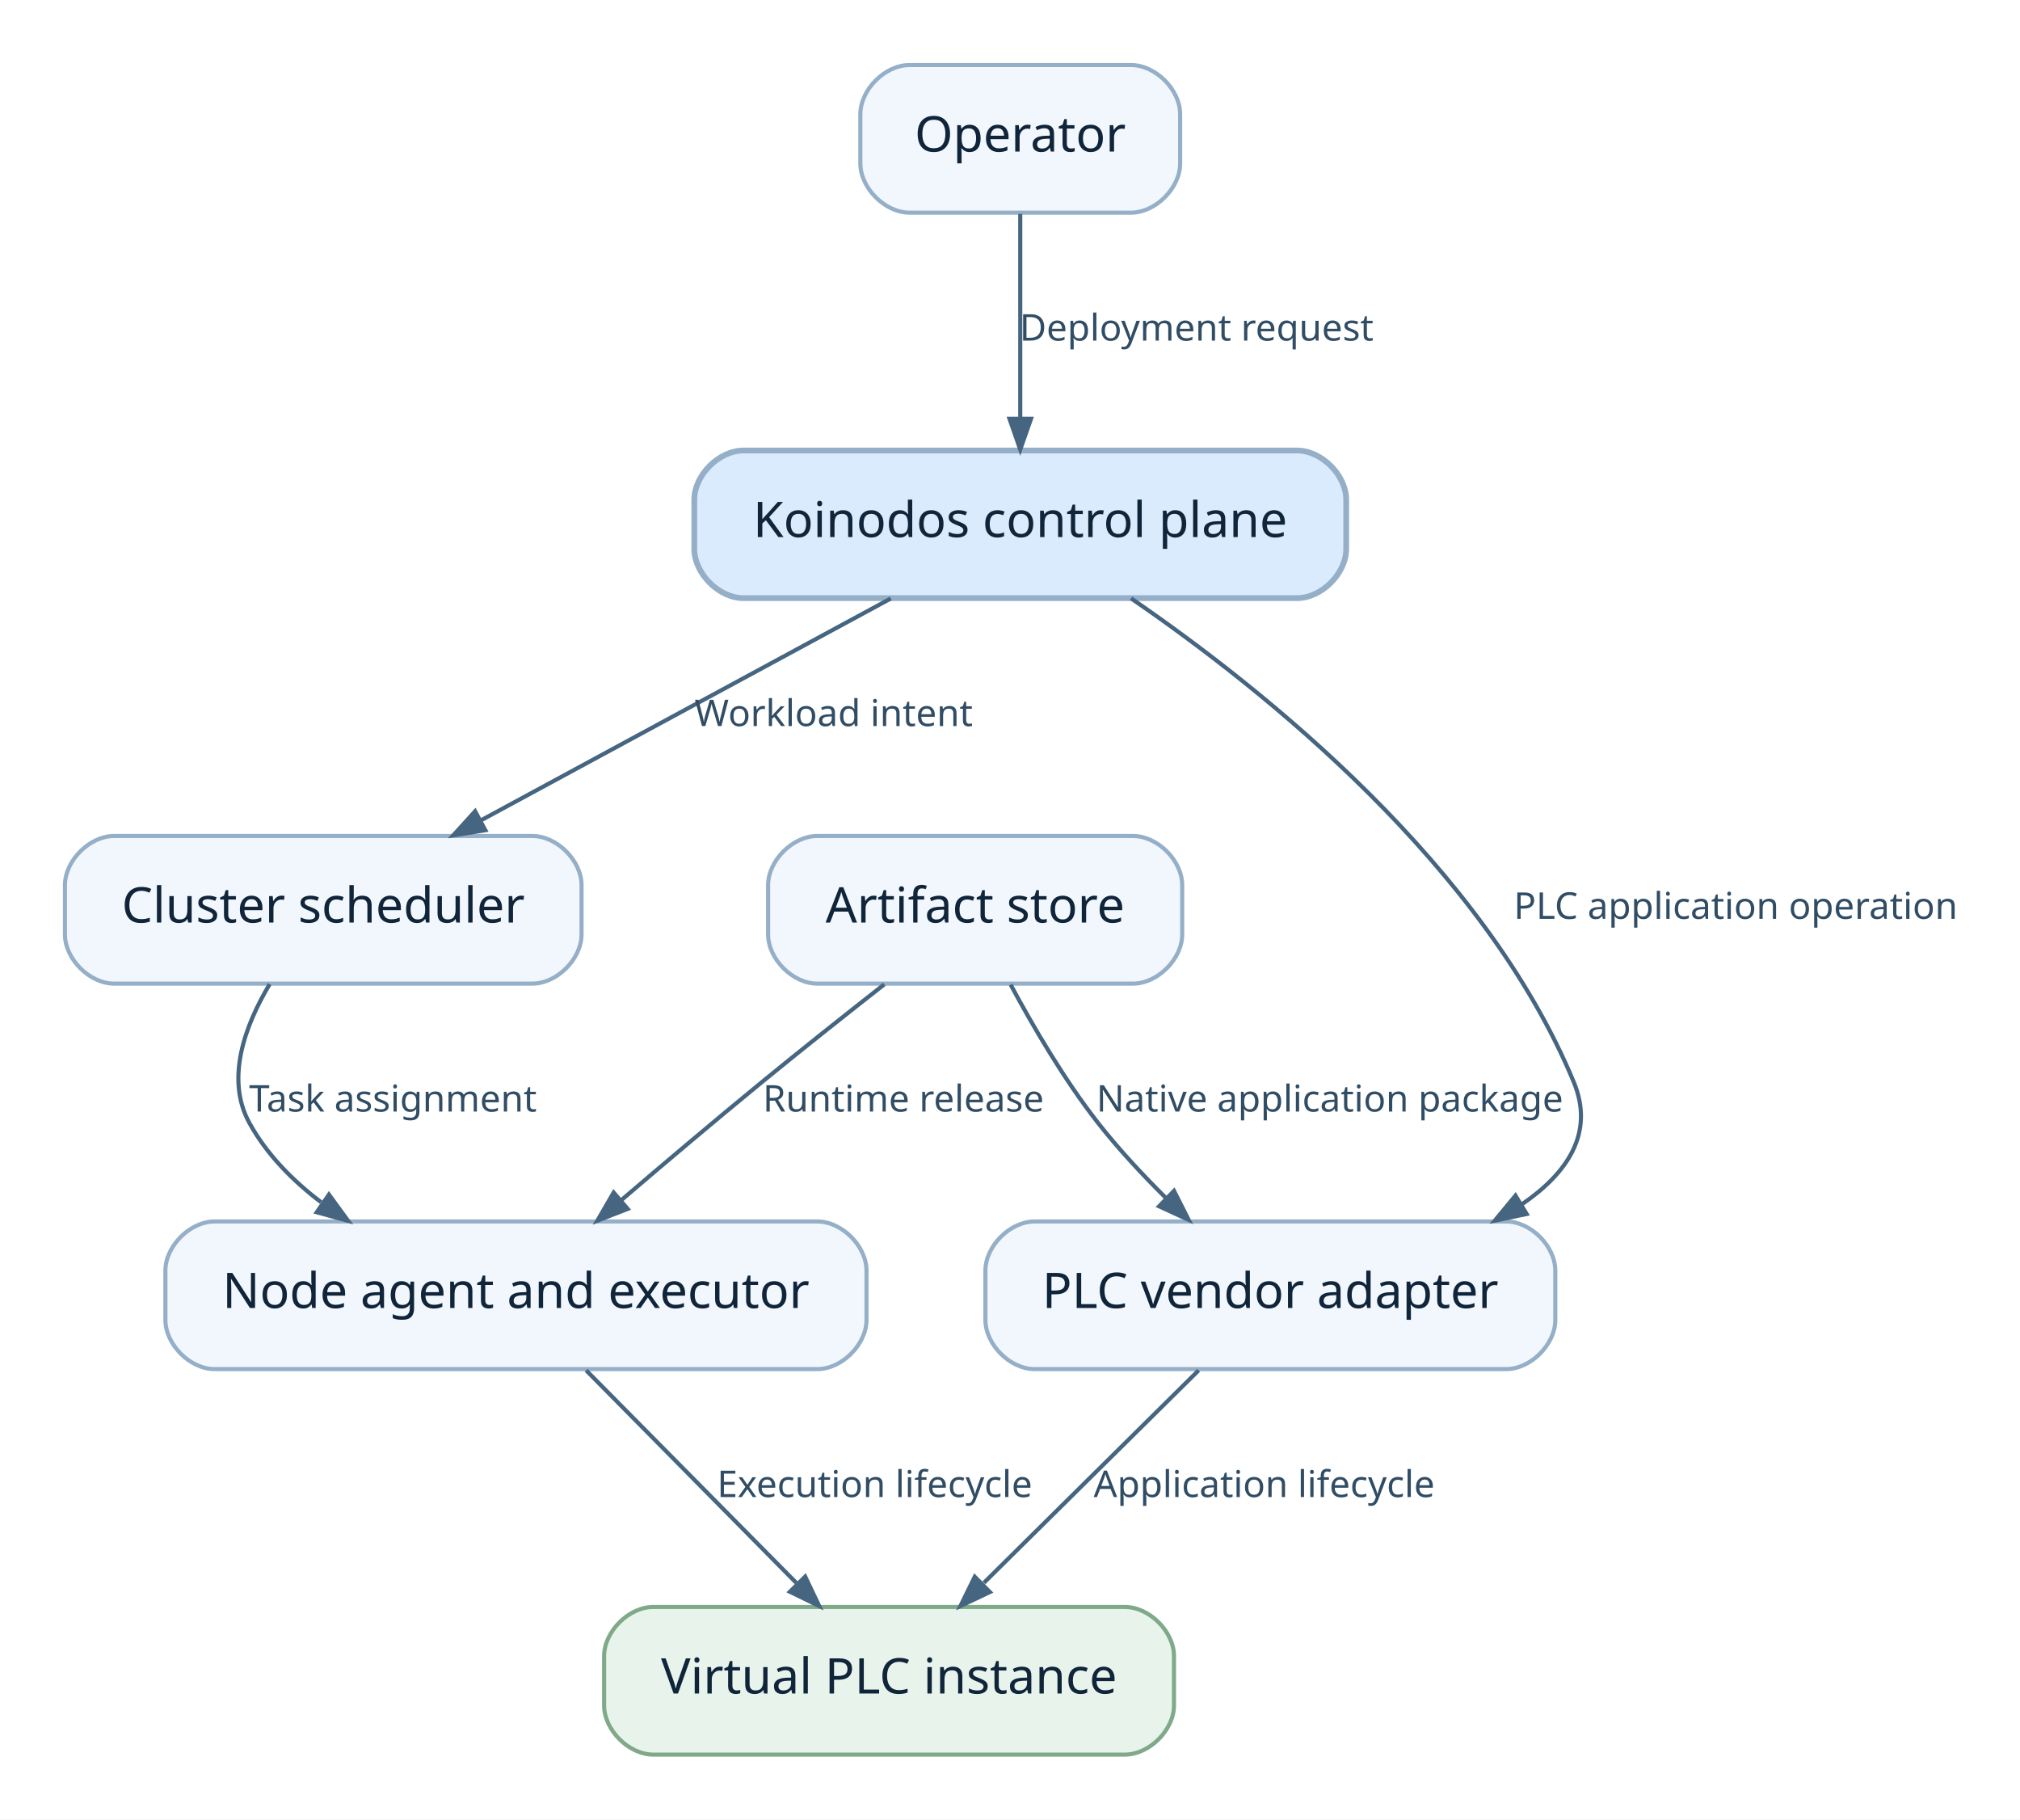
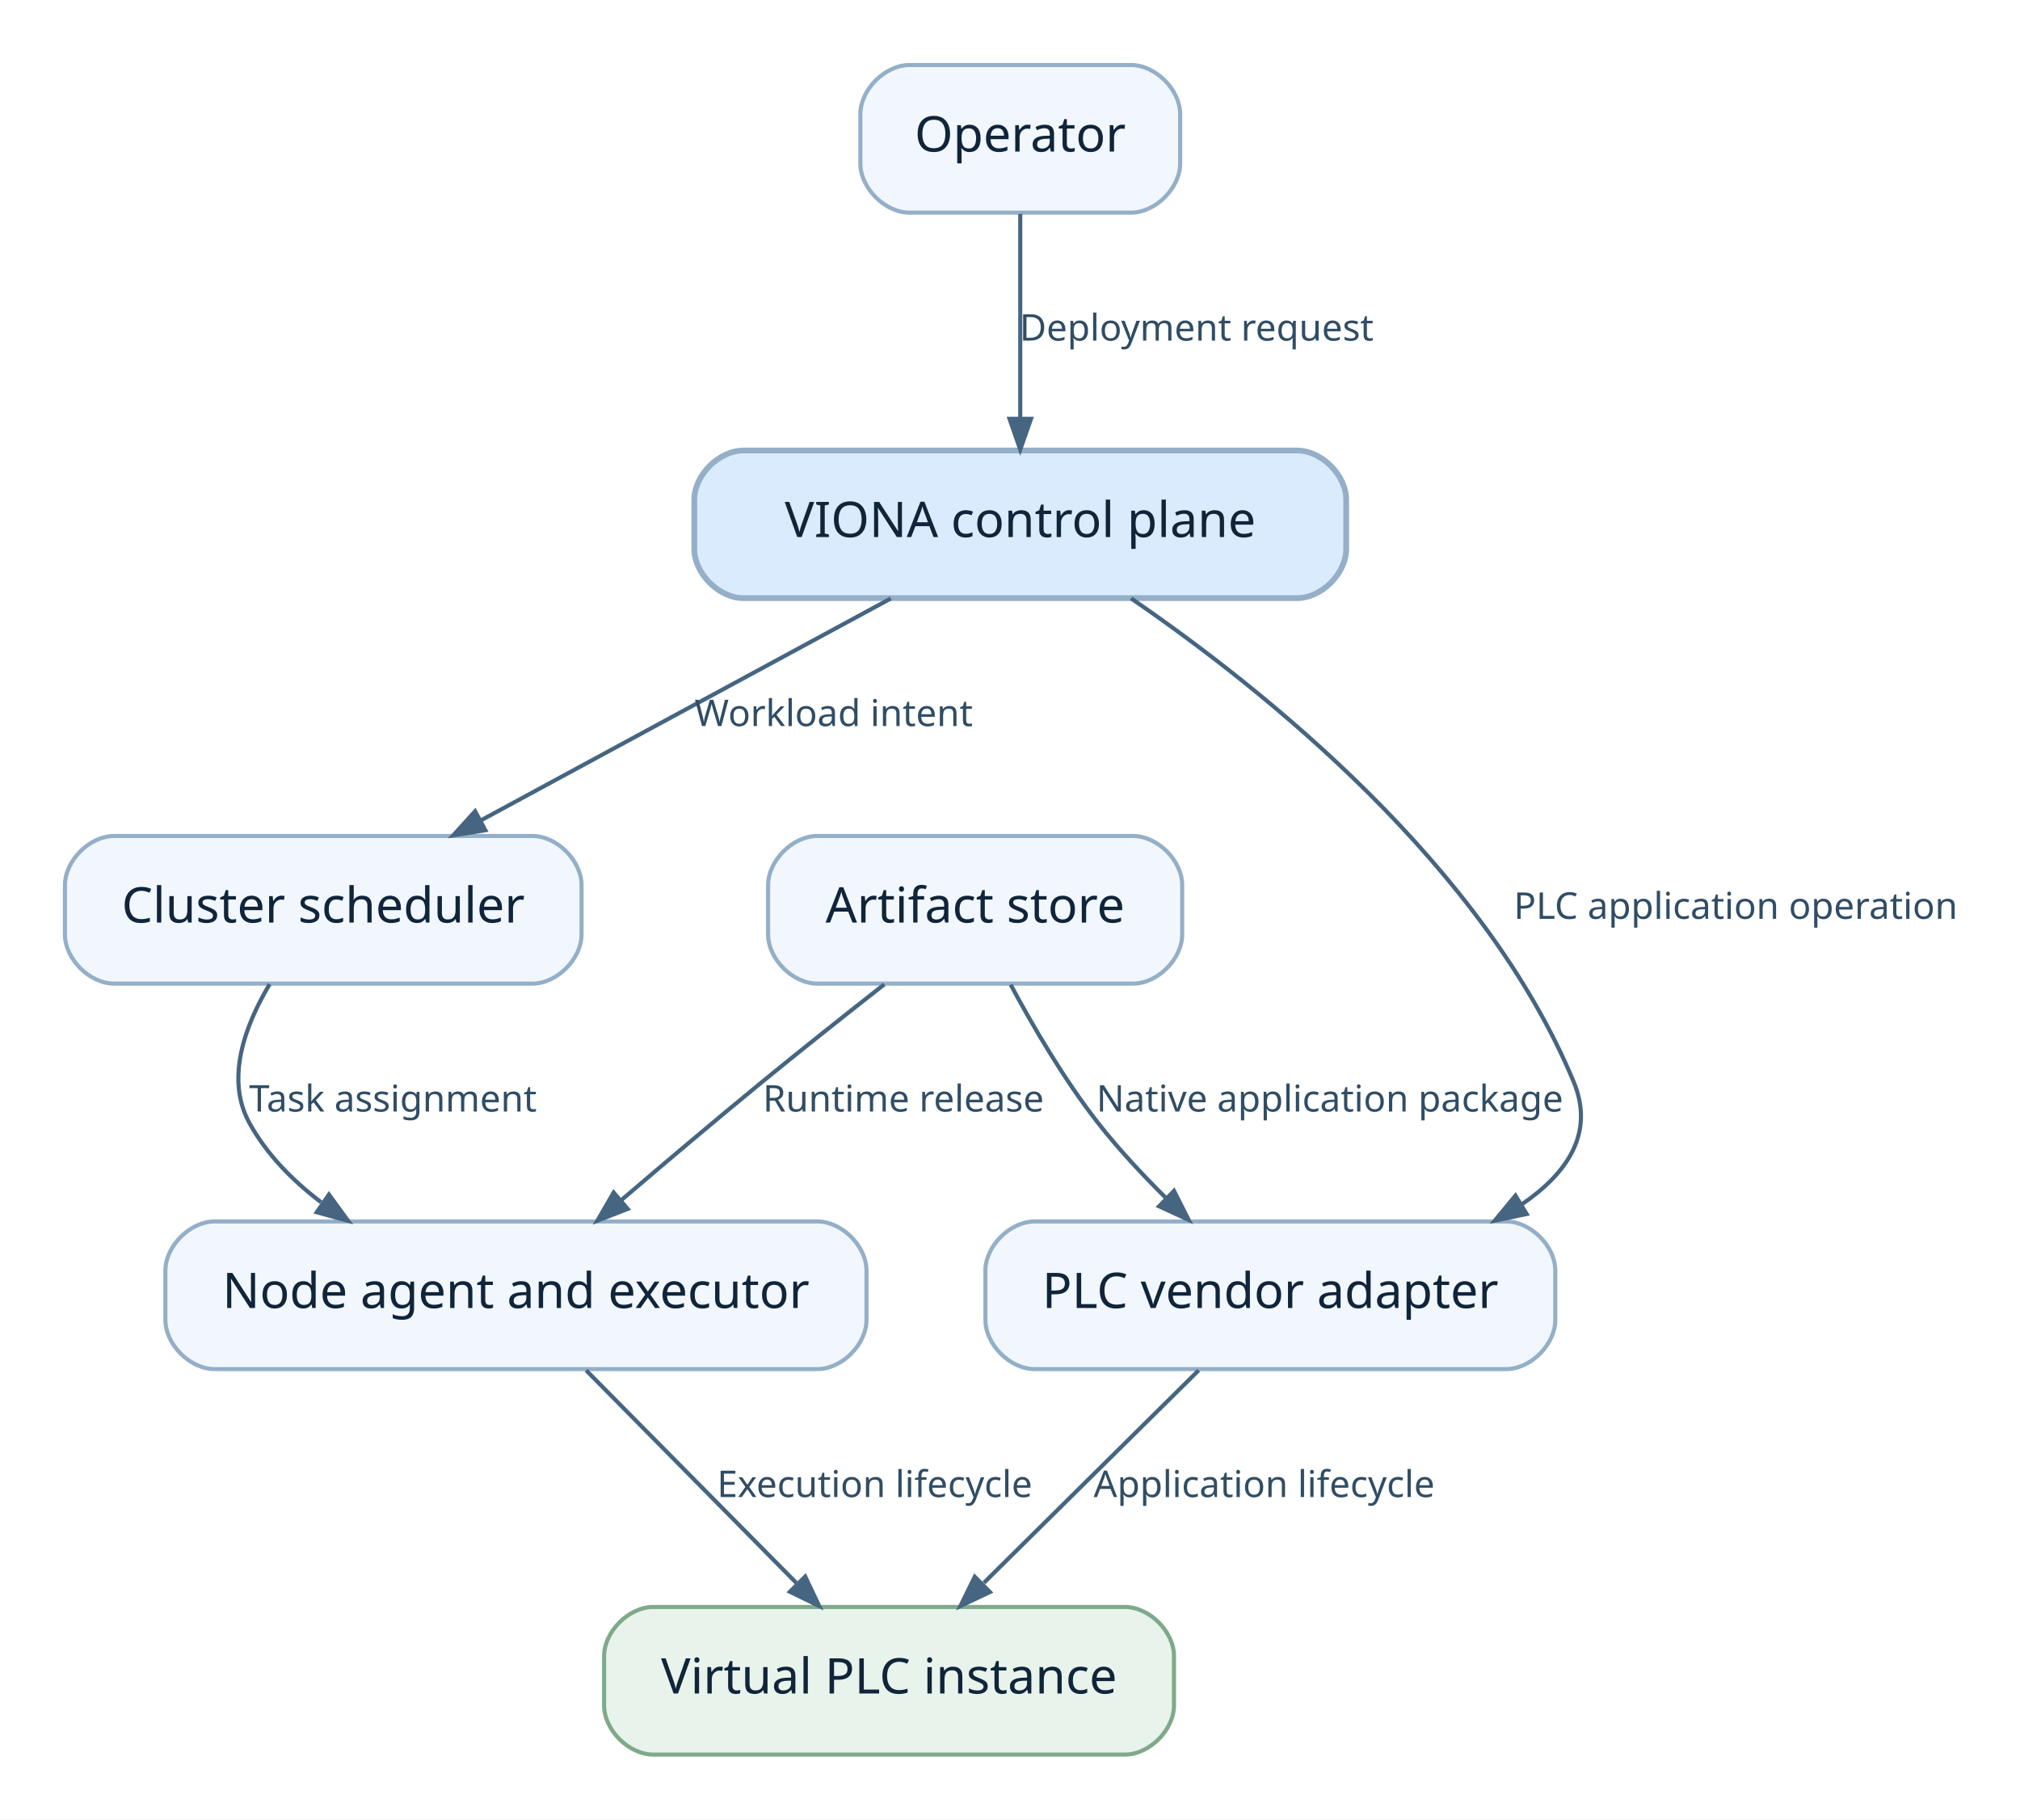
<svg xmlns="http://www.w3.org/2000/svg" width="493pt" height="444pt" viewBox="0.00 0.00 492.68 443.68">
  <g id="graph0" class="graph" transform="scale(1 1) rotate(0) translate(15.84 427.84)">
    <polygon fill="white" stroke="transparent" points="-15.84,15.84 -15.84,-427.84 476.84,-427.84 476.84,15.84 -15.84,15.84" />
    <g id="node1" class="node">
      <path fill="#f1f7fd" stroke="#94afc7" d="M260,-412C260,-412 206,-412 206,-412 200,-412 194,-406 194,-400 194,-400 194,-388 194,-388 194,-382 200,-376 206,-376 206,-376 260,-376 260,-376 266,-376 272,-382 272,-388 272,-388 272,-400 272,-400 272,-406 266,-412 260,-412" />
      <text text-anchor="middle" x="233" y="-390.9" font-family="sans-serif" font-size="12.00" fill="#10243a">Operator</text>
    </g>
    <g id="node2" class="node">
      <path fill="#d9ebfc" stroke="#94afc7" stroke-width="1.4" d="M300.5,-318C300.5,-318 165.5,-318 165.5,-318 159.5,-318 153.5,-312 153.5,-306 153.5,-306 153.5,-294 153.5,-294 153.5,-288 159.5,-282 165.5,-282 165.5,-282 300.5,-282 300.5,-282 306.5,-282 312.5,-288 312.5,-294 312.5,-294 312.5,-306 312.5,-306 312.5,-312 306.5,-318 300.5,-318" />
-       <text text-anchor="middle" x="233" y="-296.9" font-family="sans-serif" font-size="12.00" fill="#10243a">Koinodos control plane</text>
+       <text text-anchor="middle" x="233" y="-296.9" font-family="sans-serif" font-size="12.00" fill="#10243a">VIONA control plane</text>
    </g>
    <g id="edge1" class="edge">
      <path fill="none" stroke="#466581" d="M233,-375.7C233,-361.69 233,-341.77 233,-326.03" />
      <polygon fill="#466581" stroke="#466581" points="235.63,-325.73 233,-318.23 230.38,-325.73 235.63,-325.73" />
      <text text-anchor="middle" x="276" y="-344.8" font-family="sans-serif" font-size="9.00" fill="#304d65">Deployment request</text>
    </g>
    <g id="node3" class="node">
      <path fill="#f1f7fd" stroke="#94afc7" d="M114,-224C114,-224 12,-224 12,-224 6,-224 0,-218 0,-212 0,-212 0,-200 0,-200 0,-194 6,-188 12,-188 12,-188 114,-188 114,-188 120,-188 126,-194 126,-200 126,-200 126,-212 126,-212 126,-218 120,-224 114,-224" />
      <text text-anchor="middle" x="63" y="-202.9" font-family="sans-serif" font-size="12.00" fill="#10243a">Cluster scheduler</text>
    </g>
    <g id="edge2" class="edge">
      <path fill="none" stroke="#466581" d="M201.42,-281.91C173.12,-266.6 131.54,-244.09 101.34,-227.75" />
      <polygon fill="#466581" stroke="#466581" points="102.54,-225.41 94.7,-224.15 100.04,-230.03 102.54,-225.41" />
      <text text-anchor="middle" x="187.5" y="-250.8" font-family="sans-serif" font-size="9.00" fill="#304d65">Workload intent</text>
    </g>
    <g id="node5" class="node">
      <path fill="#f1f7fd" stroke="#94afc7" d="M351.5,-130C351.5,-130 236.5,-130 236.5,-130 230.5,-130 224.5,-124 224.5,-118 224.5,-118 224.5,-106 224.5,-106 224.5,-100 230.5,-94 236.5,-94 236.5,-94 351.5,-94 351.5,-94 357.5,-94 363.5,-100 363.5,-106 363.5,-106 363.5,-118 363.5,-118 363.5,-124 357.5,-130 351.5,-130" />
      <text text-anchor="middle" x="294" y="-108.9" font-family="sans-serif" font-size="12.00" fill="#10243a">PLC vendor adapter</text>
    </g>
    <g id="edge3" class="edge">
      <path fill="none" stroke="#466581" d="M260.02,-281.95C292.74,-259.51 346.18,-216.67 368,-164 373.14,-151.59 366.46,-141.77 355.33,-134.18" />
      <polygon fill="#466581" stroke="#466581" points="356.51,-131.83 348.73,-130.2 353.79,-136.32 356.51,-131.83" />
      <text text-anchor="middle" x="407.5" y="-203.8" font-family="sans-serif" font-size="9.00" fill="#304d65">PLC application operation</text>
    </g>
    <g id="node4" class="node">
      <path fill="#f1f7fd" stroke="#94afc7" d="M183.5,-130C183.5,-130 36.5,-130 36.5,-130 30.5,-130 24.5,-124 24.5,-118 24.5,-118 24.5,-106 24.5,-106 24.5,-100 30.5,-94 36.5,-94 36.5,-94 183.5,-94 183.5,-94 189.5,-94 195.5,-100 195.5,-106 195.5,-106 195.5,-118 195.5,-118 195.5,-124 189.5,-130 183.5,-130" />
      <text text-anchor="middle" x="110" y="-108.9" font-family="sans-serif" font-size="12.00" fill="#10243a">Node agent and executor</text>
    </g>
    <g id="edge4" class="edge">
      <path fill="none" stroke="#466581" d="M49.93,-187.87C43.84,-177.67 39.1,-164.69 45,-154 49.19,-146.4 55.46,-140.01 62.46,-134.71" />
      <polygon fill="#466581" stroke="#466581" points="64.39,-136.57 69.07,-130.15 61.41,-132.25 64.39,-136.57" />
      <text text-anchor="middle" x="80" y="-156.8" font-family="sans-serif" font-size="9.00" fill="#304d65">Task assignment</text>
    </g>
    <g id="node7" class="node">
      <path fill="#e8f4eb" stroke="#80a98a" d="M258.5,-36C258.5,-36 143.5,-36 143.5,-36 137.5,-36 131.5,-30 131.5,-24 131.5,-24 131.5,-12 131.5,-12 131.5,-6 137.5,0 143.5,0 143.5,0 258.5,0 258.5,0 264.5,0 270.5,-6 270.5,-12 270.5,-12 270.5,-24 270.5,-24 270.5,-30 264.5,-36 258.5,-36" />
      <text text-anchor="middle" x="201" y="-14.9" font-family="sans-serif" font-size="12.00" fill="#10243a">Virtual PLC instance</text>
    </g>
    <g id="edge7" class="edge">
      <path fill="none" stroke="#466581" d="M127.12,-93.7C141.61,-79.05 162.49,-57.93 178.36,-41.89" />
      <polygon fill="#466581" stroke="#466581" points="180.55,-43.41 183.96,-36.23 176.82,-39.71 180.55,-43.41" />
      <text text-anchor="middle" x="197.5" y="-62.8" font-family="sans-serif" font-size="9.00" fill="#304d65">Execution lifecycle</text>
    </g>
    <g id="edge8" class="edge">
      <path fill="none" stroke="#466581" d="M276.51,-93.7C261.7,-79.05 240.36,-57.93 224.14,-41.89" />
      <polygon fill="#466581" stroke="#466581" points="225.59,-39.64 218.41,-36.23 221.9,-43.37 225.59,-39.64" />
      <text text-anchor="middle" x="292.5" y="-62.8" font-family="sans-serif" font-size="9.00" fill="#304d65">Application lifecycle</text>
    </g>
    <g id="node6" class="node">
      <path fill="#f1f7fd" stroke="#94afc7" d="M260.5,-224C260.5,-224 183.5,-224 183.5,-224 177.5,-224 171.5,-218 171.5,-212 171.5,-212 171.5,-200 171.5,-200 171.5,-194 177.5,-188 183.5,-188 183.5,-188 260.5,-188 260.5,-188 266.5,-188 272.5,-194 272.5,-200 272.5,-200 272.5,-212 272.5,-212 272.5,-218 266.5,-224 260.5,-224" />
      <text text-anchor="middle" x="222" y="-202.9" font-family="sans-serif" font-size="12.00" fill="#10243a">Artifact store</text>
    </g>
    <g id="edge5" class="edge">
      <path fill="none" stroke="#466581" d="M199.84,-187.82C190.56,-180.55 179.7,-171.94 170,-164 158.68,-154.73 146.34,-144.3 135.81,-135.3" />
      <polygon fill="#466581" stroke="#466581" points="137.25,-133.07 129.85,-130.19 133.83,-137.06 137.25,-133.07" />
      <text text-anchor="middle" x="204.5" y="-156.8" font-family="sans-serif" font-size="9.00" fill="#304d65">Runtime release</text>
    </g>
    <g id="edge6" class="edge">
      <path fill="none" stroke="#466581" d="M230.66,-187.74C236.16,-177.5 243.76,-164.51 252,-154 256.9,-147.74 262.72,-141.49 268.43,-135.83" />
      <polygon fill="#466581" stroke="#466581" points="270.5,-137.47 274.08,-130.38 266.86,-133.7 270.5,-137.47" />
      <text text-anchor="middle" x="308.5" y="-156.8" font-family="sans-serif" font-size="9.00" fill="#304d65">Native application package</text>
    </g>
  </g>
</svg>
